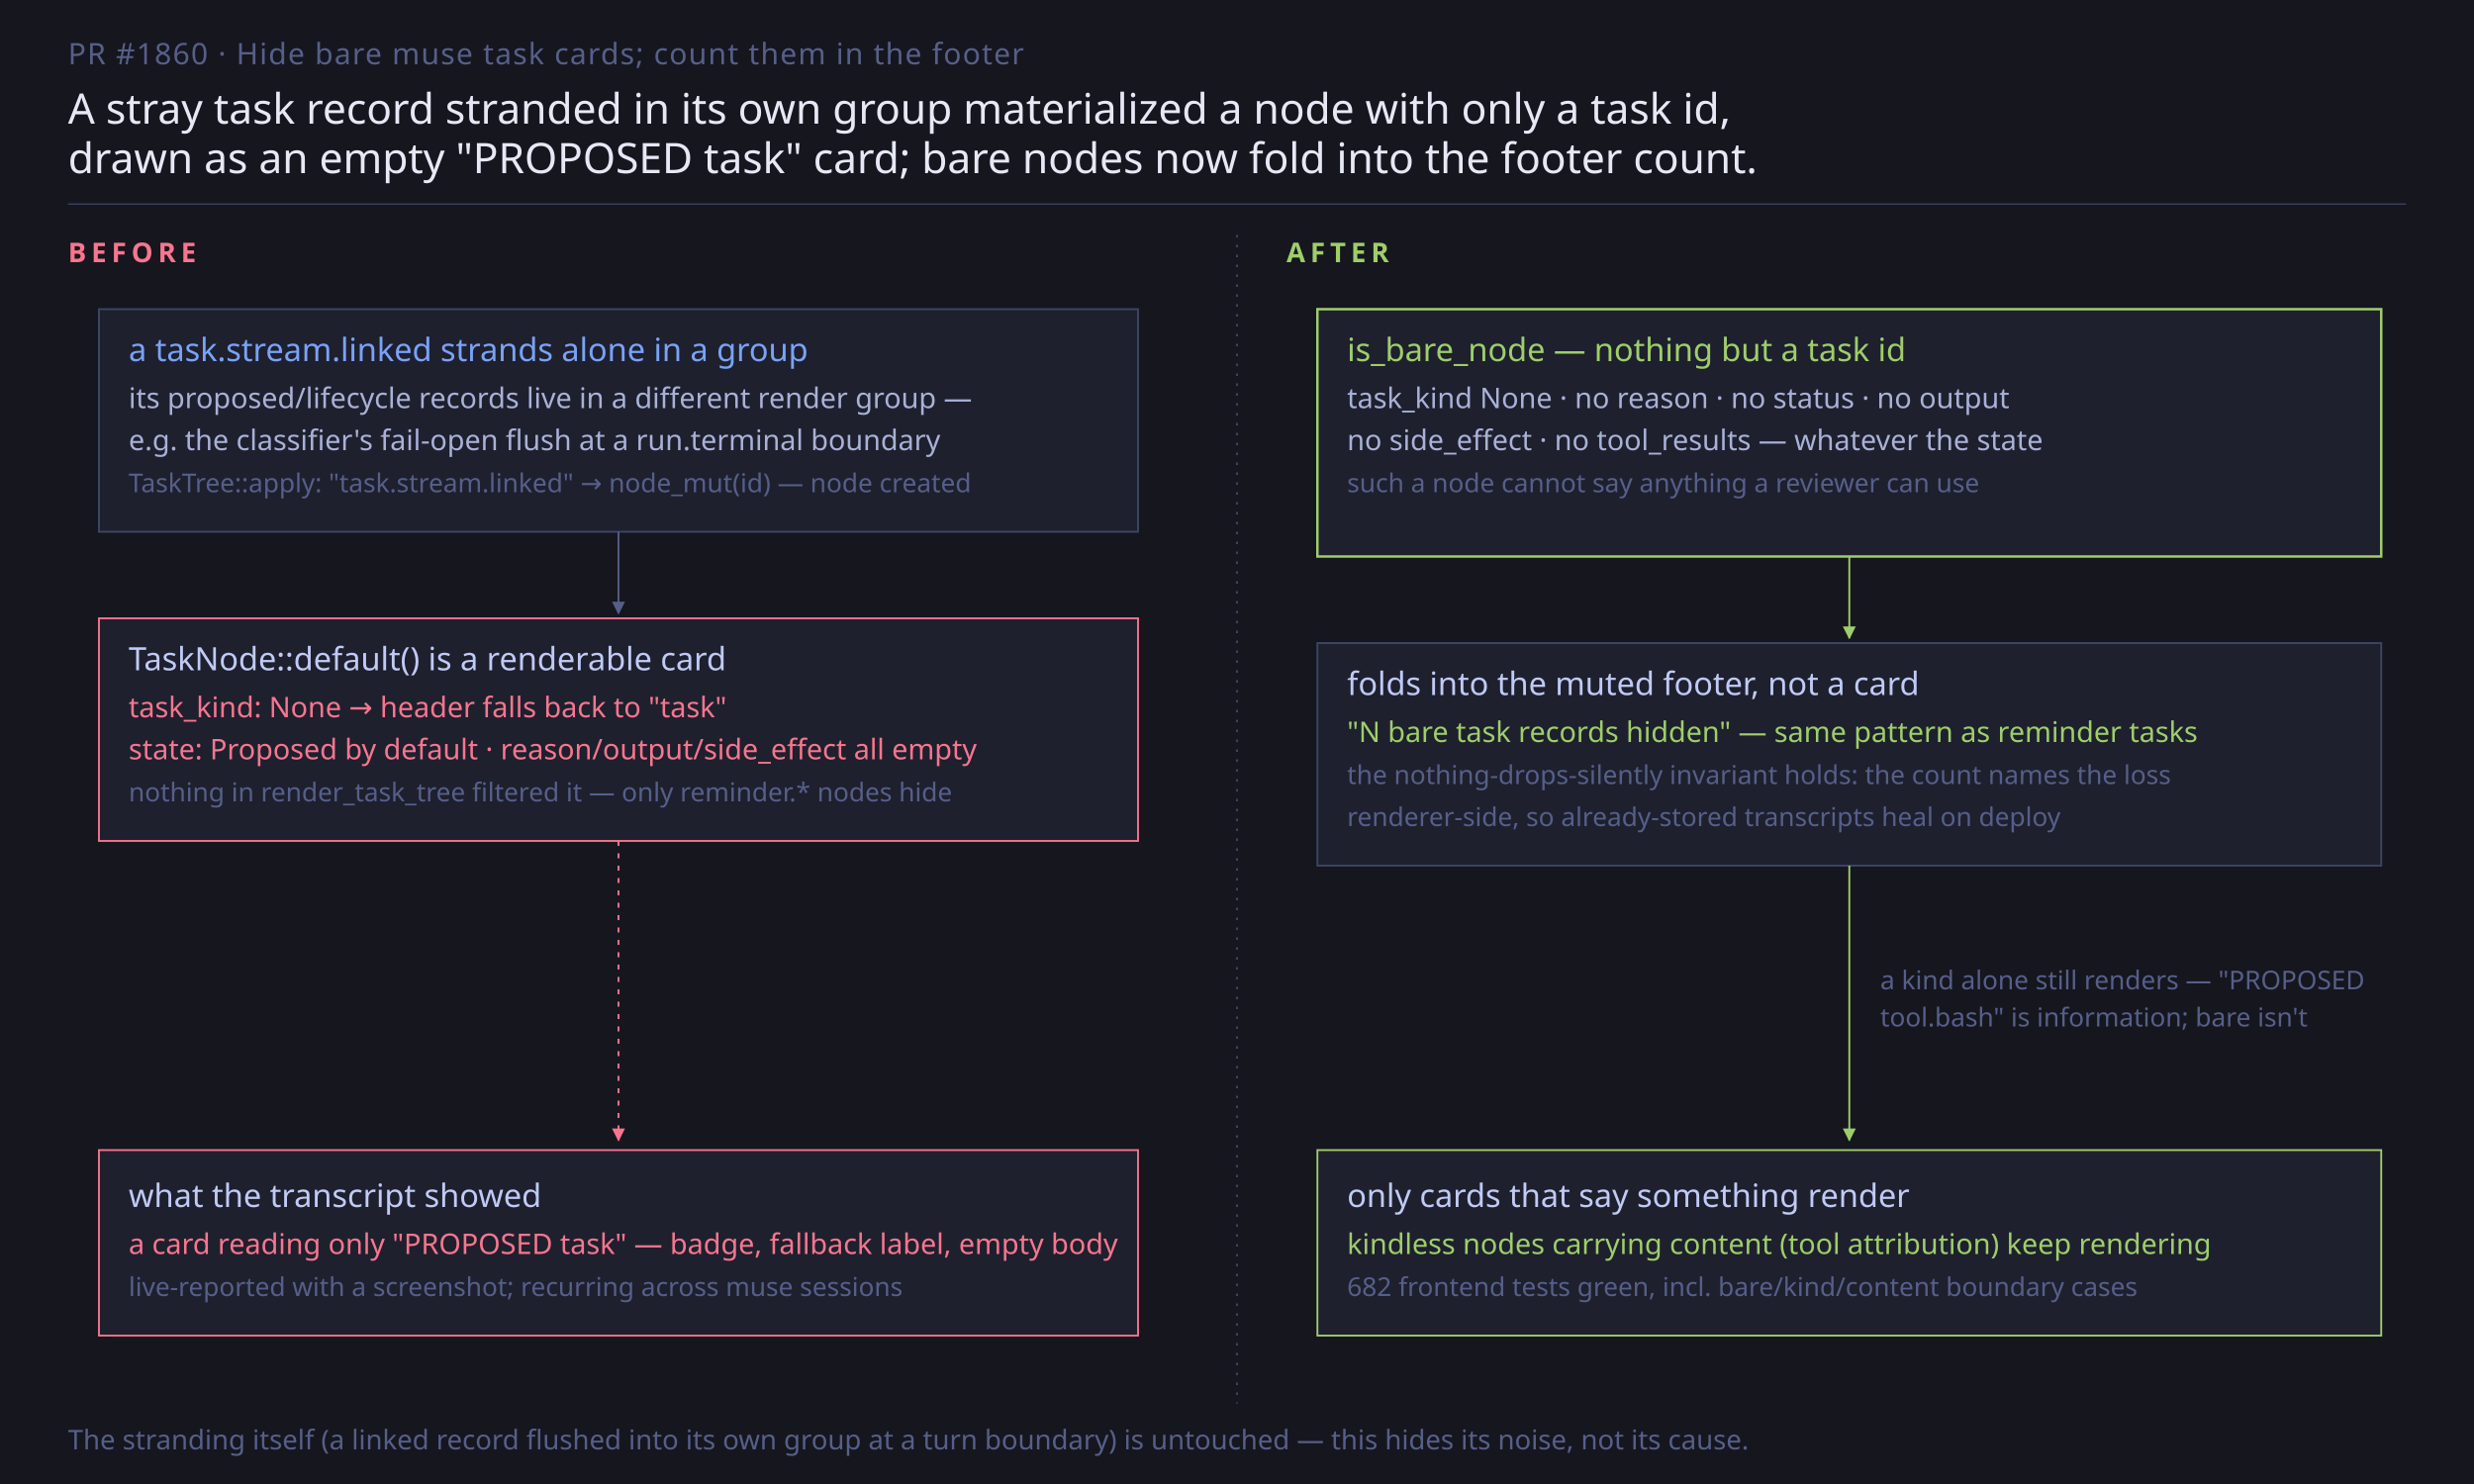
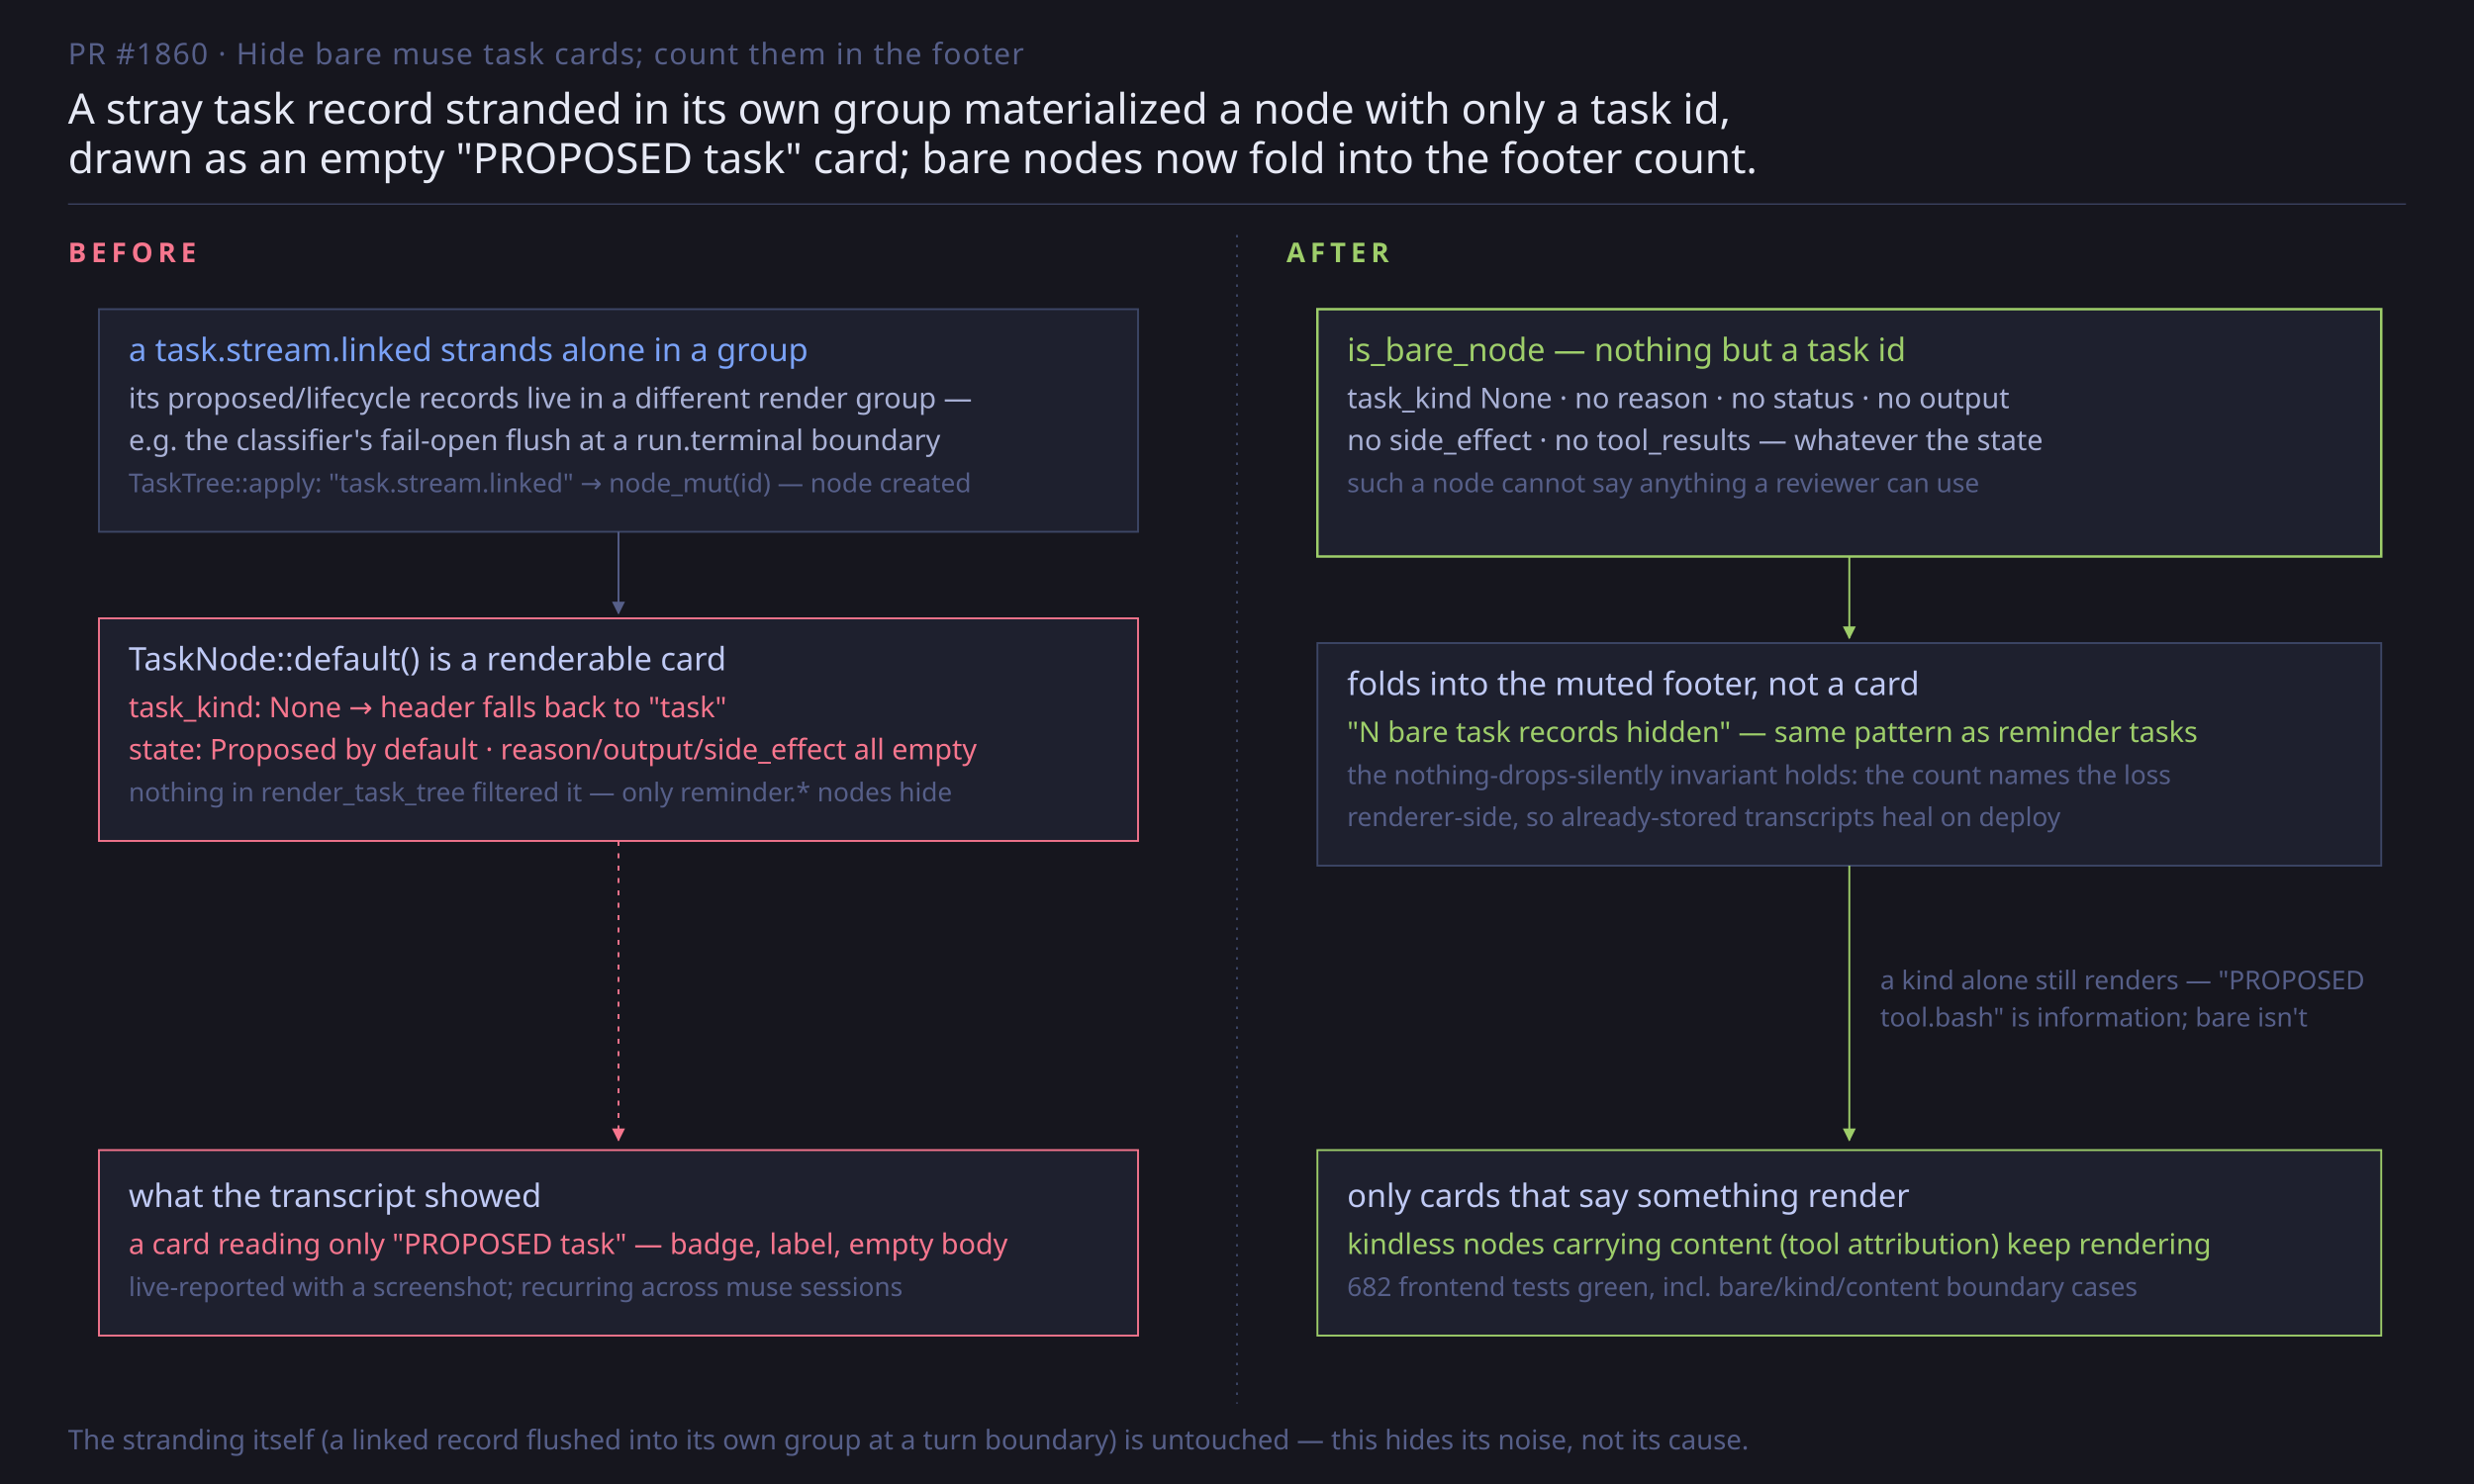
<svg xmlns="http://www.w3.org/2000/svg" viewBox="0 0 2000 1200" font-family="'Segoe UI', 'Noto Sans', 'DejaVu Sans', ui-sans-serif, system-ui, sans-serif">
  <rect x="0" y="0" width="2000" height="1200" fill="#16161e" />
  <defs>
    <marker id="arr-dim" viewBox="0 0 10 10" refX="9" refY="5" markerWidth="7" markerHeight="7" orient="auto-start-reverse">
      <path d="M0,0 L10,5 L0,10 z" fill="#565f89" />
    </marker>
    <marker id="arr-green" viewBox="0 0 10 10" refX="9" refY="5" markerWidth="7" markerHeight="7" orient="auto-start-reverse">
      <path d="M0,0 L10,5 L0,10 z" fill="#9ece6a" />
    </marker>
    <marker id="arr-red" viewBox="0 0 10 10" refX="9" refY="5" markerWidth="7" markerHeight="7" orient="auto-start-reverse">
      <path d="M0,0 L10,5 L0,10 z" fill="#f7768e" />
    </marker>
  </defs>
  <text x="55" y="52" font-size="24" letter-spacing="1" fill="#565f89">PR #1860 · Hide bare muse task cards; count them in the footer</text>
  <text x="55" y="100" font-size="34" fill="#e6e9f5">A stray task record stranded in its own group materialized a node with only a task id,</text>
  <text x="55" y="140" font-size="34" fill="#e6e9f5">drawn as an empty "PROPOSED task" card; bare nodes now fold into the footer count.</text>
  <line x1="55" y1="165" x2="1945" y2="165" stroke="#3d4666" stroke-width="1" />
  <text x="55" y="212" font-size="22" font-weight="700" letter-spacing="4" fill="#f7768e">BEFORE</text>
  <text x="1040" y="212" font-size="22" font-weight="700" letter-spacing="4" fill="#9ece6a">AFTER</text>
  <line x1="1000" y1="190" x2="1000" y2="1135" stroke="#3d4666" stroke-width="1.5" stroke-dasharray="2 6" />
  <g>
    <rect x="80" y="250" width="840" height="180" fill="#1e202e" stroke="#3d4666" stroke-width="1.5" />
    <text x="104" y="292" font-size="26" fill="#7aa2f7">a task.stream.linked strands alone in a group</text>
    <text x="104" y="330" font-size="23" fill="#a9b1d6">its proposed/lifecycle records live in a different render group —</text>
    <text x="104" y="364" font-size="23" fill="#a9b1d6">e.g. the classifier's fail-open flush at a run.terminal boundary</text>
    <text x="104" y="398" font-size="21" fill="#565f89">TaskTree::apply: "task.stream.linked" → node_mut(id) — node created</text>
  </g>
  <line x1="500" y1="430" x2="500" y2="496" stroke="#565f89" stroke-width="1.5" marker-end="url(#arr-dim)" />
  <g>
    <rect x="80" y="500" width="840" height="180" fill="#1e202e" stroke="#f7768e" stroke-width="1.5" />
    <text x="104" y="542" font-size="26" fill="#c0caf5">TaskNode::default() is a renderable card</text>
    <text x="104" y="580" font-size="23" fill="#f7768e">task_kind: None → header falls back to "task"</text>
    <text x="104" y="614" font-size="23" fill="#f7768e">state: Proposed by default · reason/output/side_effect all empty</text>
    <text x="104" y="648" font-size="21" fill="#565f89">nothing in render_task_tree filtered it — only reminder.* nodes hide</text>
  </g>
  <line x1="500" y1="680" x2="500" y2="922" stroke="#f7768e" stroke-width="1.5" stroke-dasharray="4 6" marker-end="url(#arr-red)" />
  <g>
    <rect x="80" y="930" width="840" height="150" fill="#1e202e" stroke="#f7768e" stroke-width="1.5" />
    <text x="104" y="976" font-size="26" fill="#c0caf5">what the transcript showed</text>
-     <text x="104" y="1014" font-size="23" fill="#f7768e">a card reading only "PROPOSED  task" — badge, fallback label, empty body</text>
+     <text x="104" y="1014" font-size="23" fill="#f7768e">a card reading only "PROPOSED  task" — badge, label, empty body</text>
    <text x="104" y="1048" font-size="21" fill="#565f89">live-reported with a screenshot; recurring across muse sessions</text>
  </g>
  <g>
    <rect x="1065" y="250" width="860" height="200" fill="#1e202e" stroke="#9ece6a" stroke-width="2" />
    <text x="1089" y="292" font-size="26" fill="#9ece6a">is_bare_node — nothing but a task id</text>
    <text x="1089" y="330" font-size="23" fill="#a9b1d6">task_kind None · no reason · no status · no output</text>
    <text x="1089" y="364" font-size="23" fill="#a9b1d6">no side_effect · no tool_results — whatever the state</text>
    <text x="1089" y="398" font-size="21" fill="#565f89">such a node cannot say anything a reviewer can use</text>
  </g>
  <line x1="1495" y1="450" x2="1495" y2="516" stroke="#9ece6a" stroke-width="1.5" marker-end="url(#arr-green)" />
  <g>
    <rect x="1065" y="520" width="860" height="180" fill="#1e202e" stroke="#3d4666" stroke-width="1.5" />
    <text x="1089" y="562" font-size="26" fill="#c0caf5">folds into the muted footer, not a card</text>
    <text x="1089" y="600" font-size="23" fill="#9ece6a">"N bare task records hidden" — same pattern as reminder tasks</text>
    <text x="1089" y="634" font-size="21" fill="#565f89">the nothing-drops-silently invariant holds: the count names the loss</text>
    <text x="1089" y="668" font-size="21" fill="#565f89">renderer-side, so already-stored transcripts heal on deploy</text>
  </g>
  <line x1="1495" y1="700" x2="1495" y2="922" stroke="#9ece6a" stroke-width="1.5" marker-end="url(#arr-green)" />
  <text x="1520" y="800" font-size="21" fill="#565f89">a kind alone still renders — "PROPOSED</text>
  <text x="1520" y="830" font-size="21" fill="#565f89">tool.bash" is information; bare isn't</text>
  <g>
    <rect x="1065" y="930" width="860" height="150" fill="#1e202e" stroke="#9ece6a" stroke-width="1.5" />
    <text x="1089" y="976" font-size="26" fill="#c0caf5">only cards that say something render</text>
    <text x="1089" y="1014" font-size="23" fill="#9ece6a">kindless nodes carrying content (tool attribution) keep rendering</text>
    <text x="1089" y="1048" font-size="21" fill="#565f89">682 frontend tests green, incl. bare/kind/content boundary cases</text>
  </g>
  <text x="55" y="1172" font-size="22" fill="#565f89">The stranding itself (a linked record flushed into its own group at a turn boundary) is untouched — this hides its noise, not its cause.</text>
</svg>
